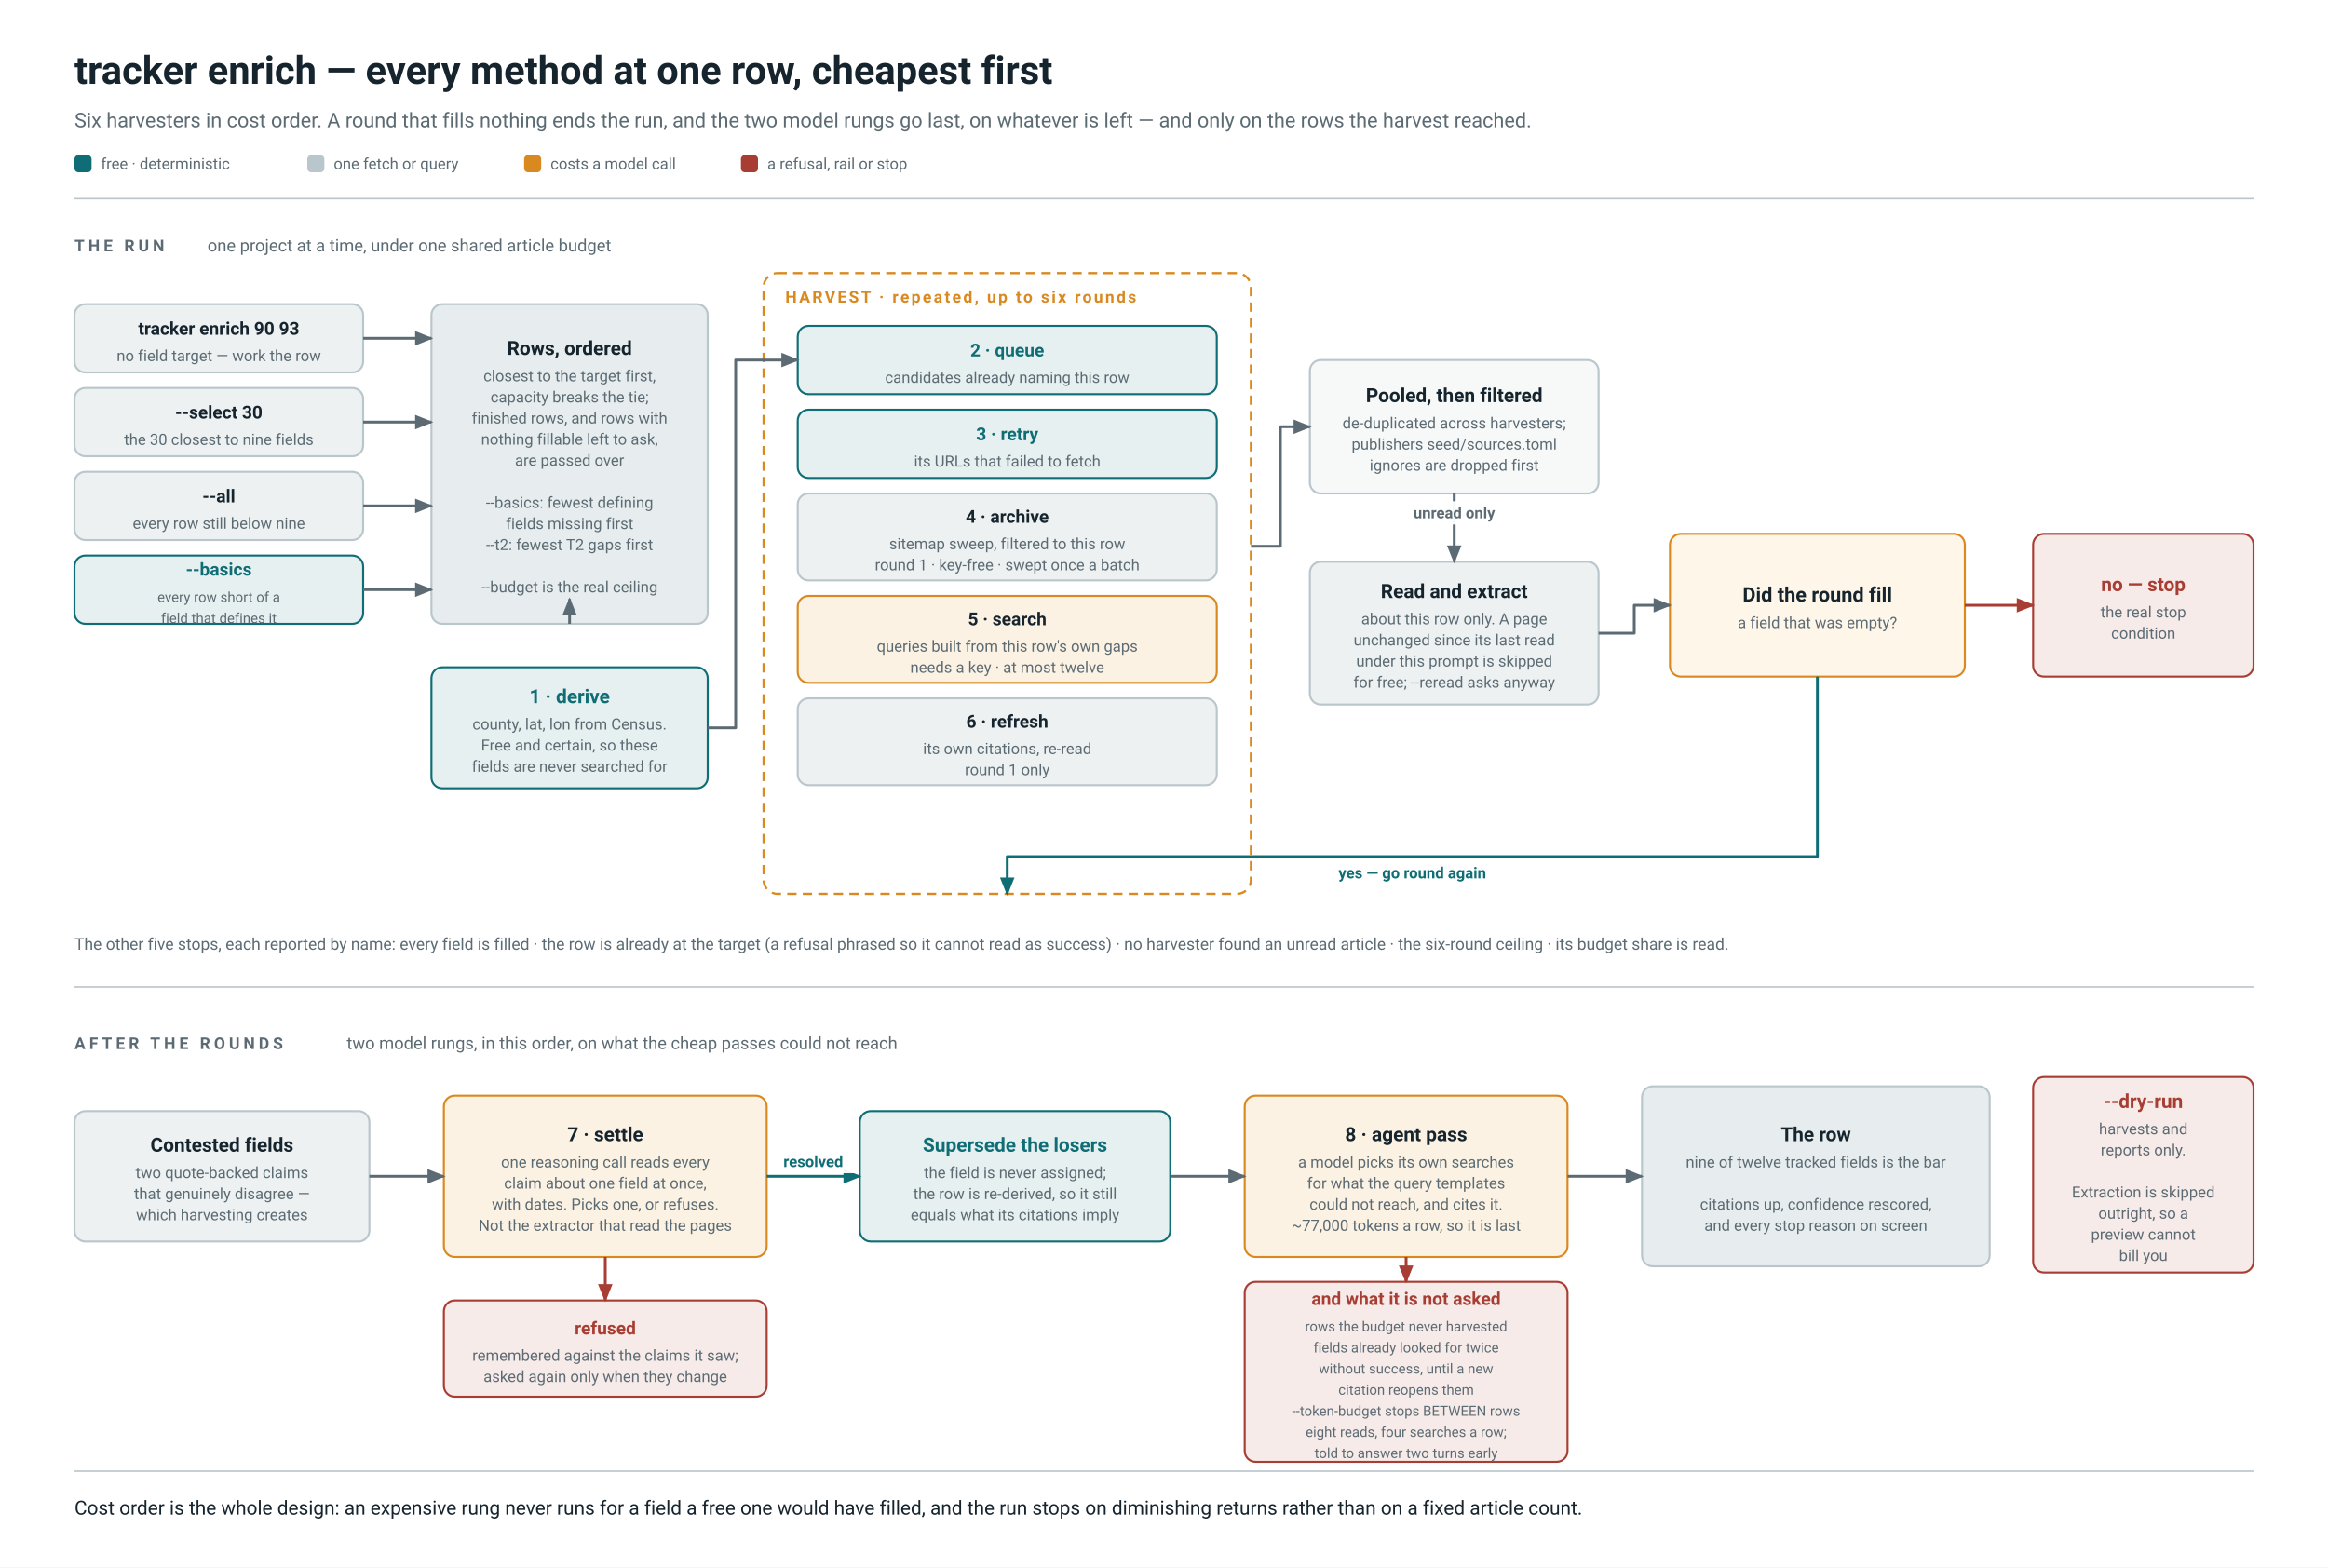
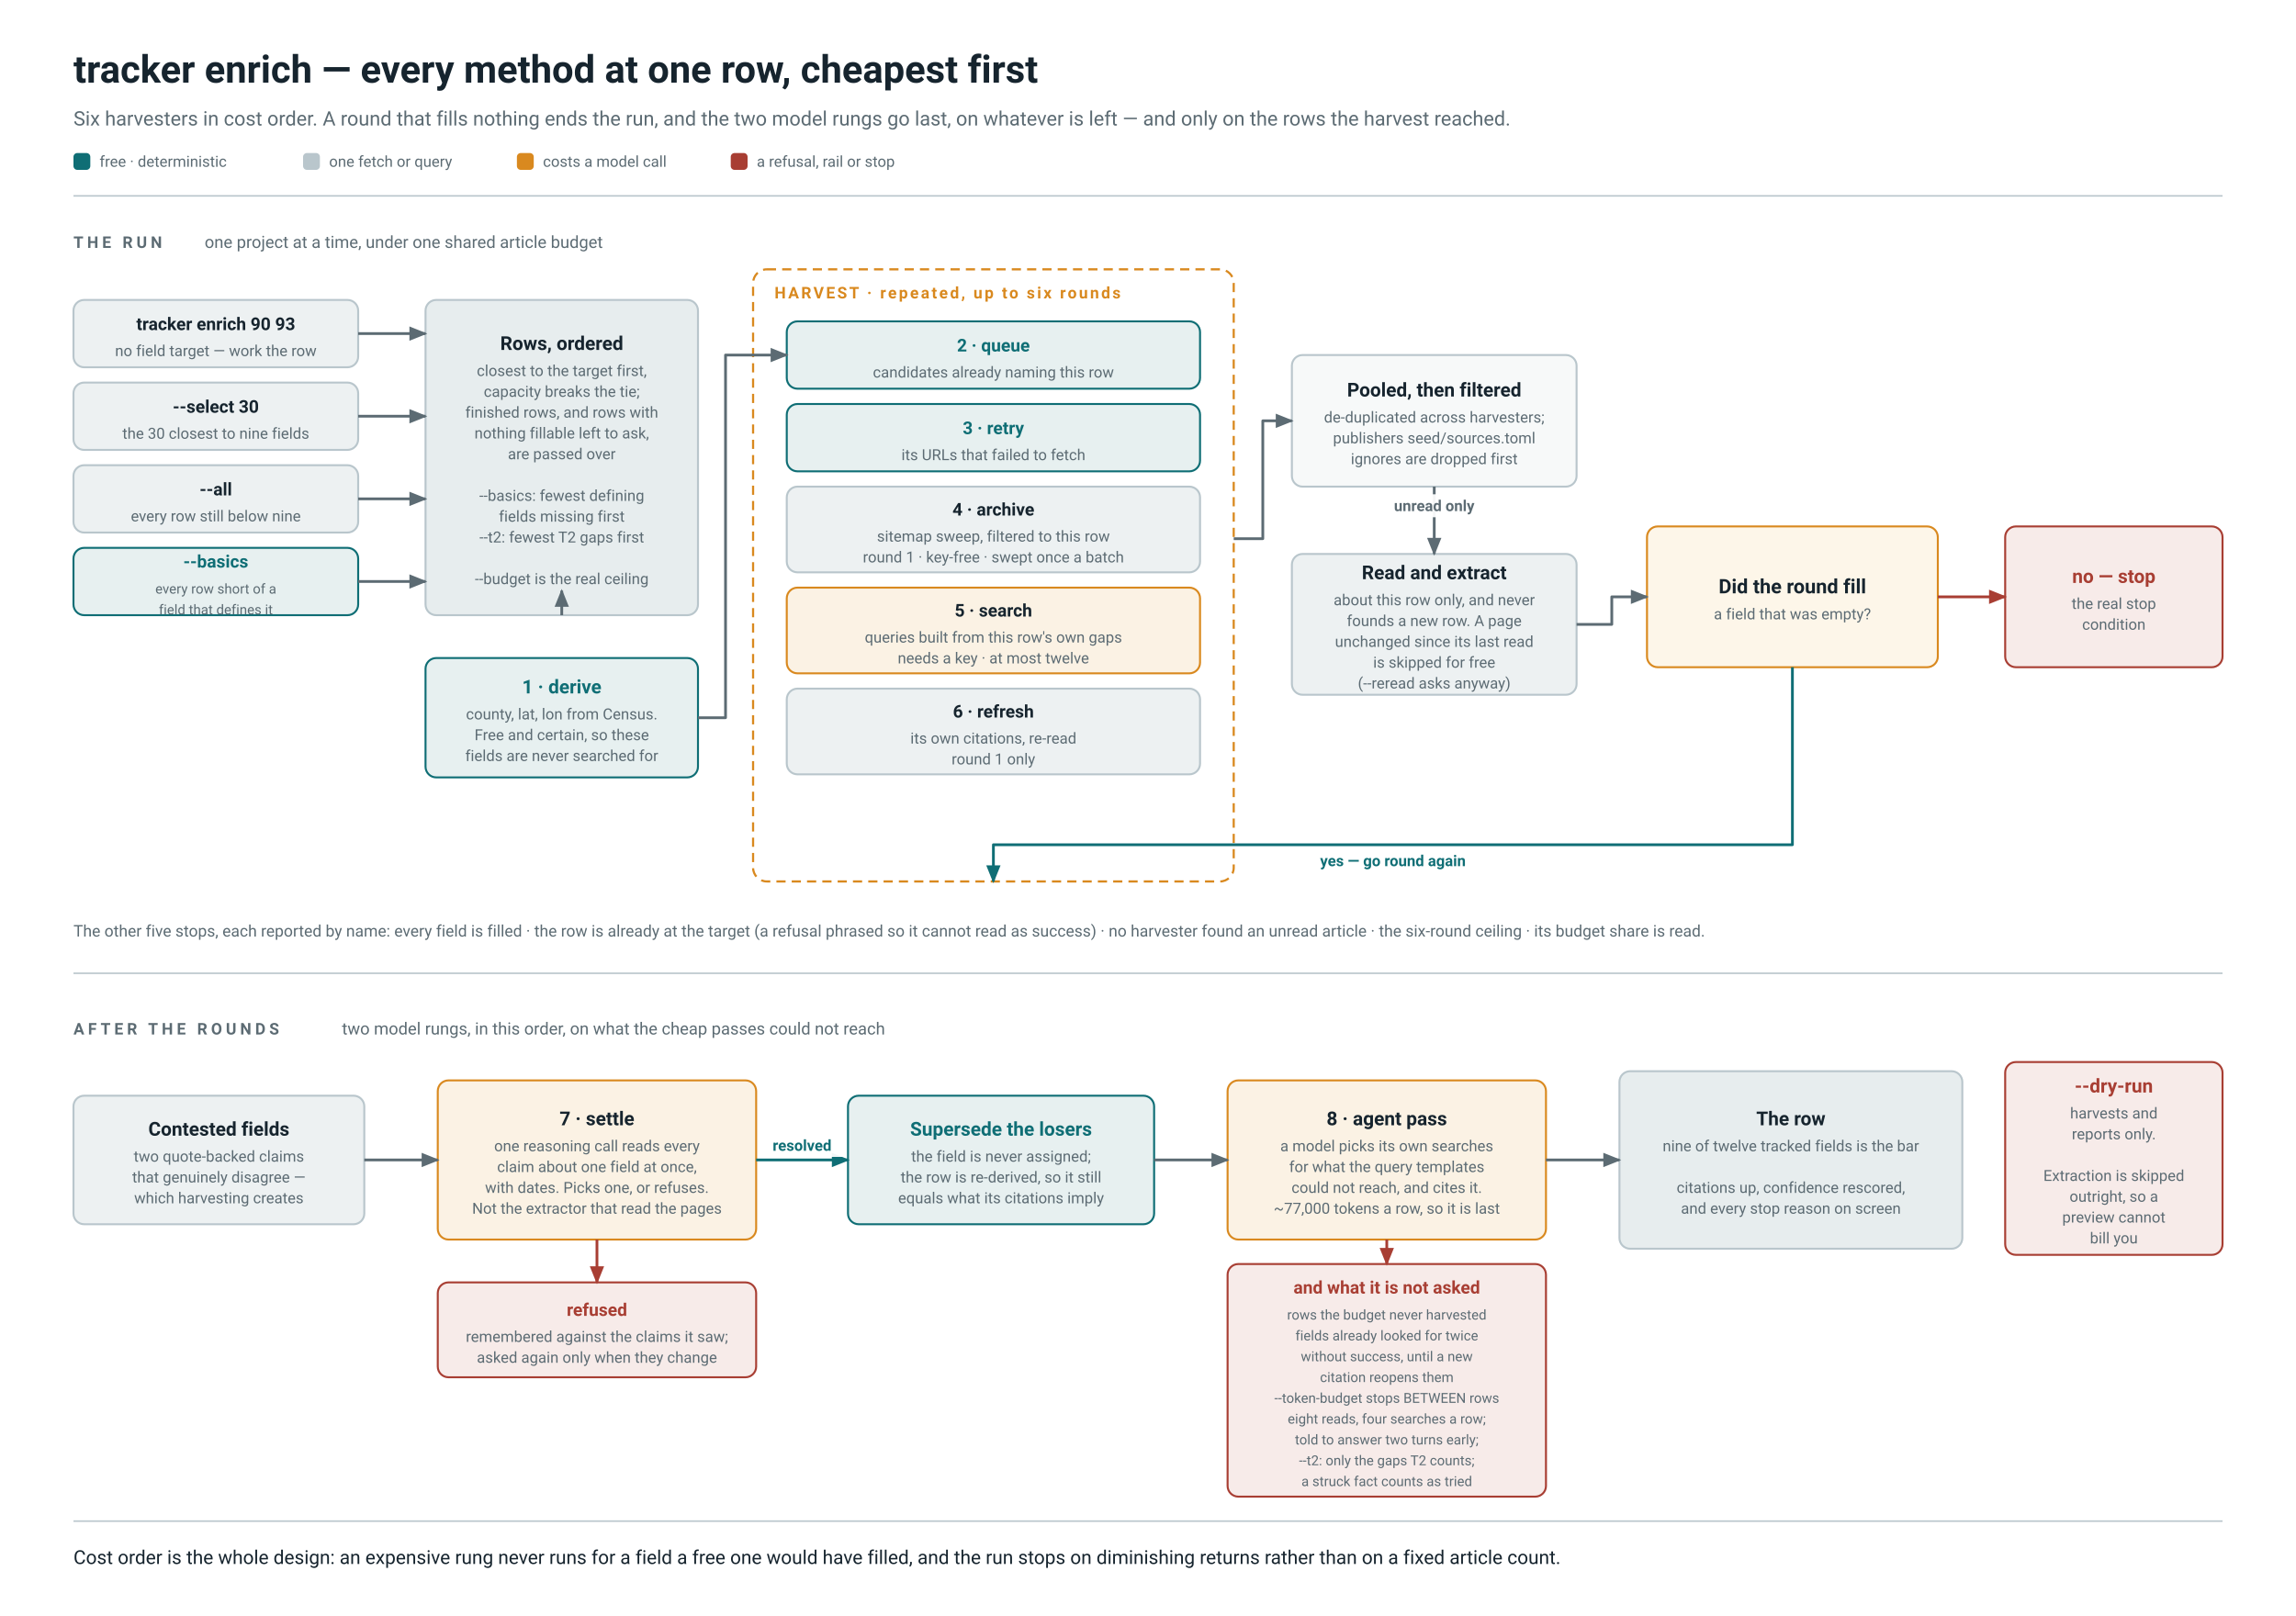
- <svg xmlns="http://www.w3.org/2000/svg" width="1500" height="1010" viewBox="0 0 1500 1010" font-family="system-ui,-apple-system,'Segoe UI',Roboto,'Helvetica Neue','DejaVu Sans',Arial,sans-serif">
+ <svg xmlns="http://www.w3.org/2000/svg" width="1500" height="1056" viewBox="0 0 1500 1056" font-family="system-ui,-apple-system,'Segoe UI',Roboto,'Helvetica Neue','DejaVu Sans',Arial,sans-serif">
  <defs>
    <marker id="a0F6E75" viewBox="0 0 10 10" refX="9" refY="5" markerWidth="6.5" markerHeight="6.5" orient="auto-start-reverse">
      <path d="M 0 1 L 10 5 L 0 9 z" fill="#0F6E75" />
    </marker>
    <marker id="a5C6B73" viewBox="0 0 10 10" refX="9" refY="5" markerWidth="6.5" markerHeight="6.5" orient="auto-start-reverse">
      <path d="M 0 1 L 10 5 L 0 9 z" fill="#5C6B73" />
    </marker>
    <marker id="aA83E33" viewBox="0 0 10 10" refX="9" refY="5" markerWidth="6.5" markerHeight="6.5" orient="auto-start-reverse">
      <path d="M 0 1 L 10 5 L 0 9 z" fill="#A83E33" />
    </marker>
  </defs>
-   <rect width="1500" height="1010" fill="#FFFFFF" />
+   <rect width="1500" height="1056" fill="#FFFFFF" />
  <g font-family="system-ui,-apple-system,'Segoe UI',Roboto,'Helvetica Neue','DejaVu Sans',Arial,sans-serif" xml:space="preserve">
    <text x="48.0" y="54.0" font-size="25" fill="#16242E" text-anchor="start" font-weight="700">tracker enrich — every method at one row, cheapest first</text>
    <text x="48.0" y="82.0" font-size="13" fill="#5C6B73" text-anchor="start">Six harvesters in cost order. A round that fills nothing ends the run, and the two model rungs go last, on whatever is left — and only on the rows the harvest reached.</text>
    <rect x="48.0" y="100.0" width="11" height="11" rx="2.5" fill="#0F6E75" />
    <text x="65.0" y="109.0" font-size="10" fill="#5C6B73" text-anchor="start">free · deterministic</text>
    <rect x="198.0" y="100.0" width="11" height="11" rx="2.5" fill="#B9C6CC" />
    <text x="215.0" y="109.0" font-size="10" fill="#5C6B73" text-anchor="start">one fetch or query</text>
    <rect x="337.7" y="100.0" width="11" height="11" rx="2.5" fill="#D9891F" />
    <text x="354.7" y="109.0" font-size="10" fill="#5C6B73" text-anchor="start">costs a model call</text>
    <rect x="477.4" y="100.0" width="11" height="11" rx="2.5" fill="#A83E33" />
    <text x="494.4" y="109.0" font-size="10" fill="#5C6B73" text-anchor="start">a refusal, rail or stop</text>
    <line x1="48" y1="128" x2="1452" y2="128" stroke="#B9C6CC" stroke-width="1" />
    <text x="48.0" y="162.0" font-size="10.5" fill="#5C6B73" text-anchor="start" font-weight="700" letter-spacing="2.4">THE RUN</text>
    <text x="133.7" y="162.0" font-size="11" fill="#5C6B73" text-anchor="start">one project at a time, under one shared article budget</text>
    <rect x="48.0" y="196.0" width="186.0" height="44.0" rx="7" fill="#EDF1F2" stroke="#B9C6CC" stroke-width="1.3" />
    <text x="141.0" y="215.7" font-size="11.5" fill="#16242E" text-anchor="middle" font-weight="700">tracker enrich 90 93</text>
    <text x="141.0" y="232.7" font-size="10" fill="#5C6B73" text-anchor="middle">no field target — work the row</text>
    <rect x="48.0" y="250.0" width="186.0" height="44.0" rx="7" fill="#EDF1F2" stroke="#B9C6CC" stroke-width="1.3" />
    <text x="141.0" y="269.7" font-size="11.5" fill="#16242E" text-anchor="middle" font-weight="700">--select 30</text>
    <text x="141.0" y="286.7" font-size="10" fill="#5C6B73" text-anchor="middle">the 30 closest to nine fields</text>
    <rect x="48.0" y="304.0" width="186.0" height="44.0" rx="7" fill="#EDF1F2" stroke="#B9C6CC" stroke-width="1.3" />
    <text x="141.0" y="323.7" font-size="11.5" fill="#16242E" text-anchor="middle" font-weight="700">--all</text>
    <text x="141.0" y="340.7" font-size="10" fill="#5C6B73" text-anchor="middle">every row still below nine</text>
    <rect x="48.0" y="358.0" width="186.0" height="44.0" rx="7" fill="#E7F0F0" stroke="#0F6E75" stroke-width="1.3" />
    <text x="141.0" y="370.9" font-size="11.5" fill="#0F6E75" text-anchor="middle" font-weight="700">--basics</text>
    <text x="141.0" y="387.9" font-size="9" fill="#5C6B73" text-anchor="middle">every row short of a</text>
    <text x="141.0" y="401.5" font-size="9" fill="#5C6B73" text-anchor="middle">field that defines it</text>
    <rect x="278.0" y="196.0" width="178.0" height="206.0" rx="7" fill="#E7EDEE" stroke="#B9C6CC" stroke-width="1.3" />
    <text x="367.0" y="228.7" font-size="12.5" fill="#16242E" text-anchor="middle" font-weight="700">Rows, ordered</text>
    <text x="367.0" y="245.7" font-size="10" fill="#5C6B73" text-anchor="middle">closest to the target first,</text>
    <text x="367.0" y="259.3" font-size="10" fill="#5C6B73" text-anchor="middle">capacity breaks the tie;</text>
    <text x="367.0" y="272.9" font-size="10" fill="#5C6B73" text-anchor="middle">finished rows, and rows with</text>
    <text x="367.0" y="286.5" font-size="10" fill="#5C6B73" text-anchor="middle">nothing fillable left to ask,</text>
    <text x="367.0" y="300.1" font-size="10" fill="#5C6B73" text-anchor="middle">are passed over</text>
    <text x="367.0" y="313.7" font-size="10" fill="#5C6B73" text-anchor="middle" />
    <text x="367.0" y="327.3" font-size="10" fill="#5C6B73" text-anchor="middle">--basics: fewest defining</text>
    <text x="367.0" y="340.9" font-size="10" fill="#5C6B73" text-anchor="middle">fields missing first</text>
    <text x="367.0" y="354.5" font-size="10" fill="#5C6B73" text-anchor="middle">--t2: fewest T2 gaps first</text>
    <text x="367.0" y="368.1" font-size="10" fill="#5C6B73" text-anchor="middle" />
    <text x="367.0" y="381.7" font-size="10" fill="#5C6B73" text-anchor="middle">--budget is the real ceiling</text>
    <polyline points="234.0,218.0 278.0,218.0" fill="none" stroke="#5C6B73" stroke-width="1.8" stroke-linejoin="round" marker-end="url(#a5C6B73)" />
    <polyline points="234.0,272.0 278.0,272.0" fill="none" stroke="#5C6B73" stroke-width="1.8" stroke-linejoin="round" marker-end="url(#a5C6B73)" />
    <polyline points="234.0,326.0 278.0,326.0" fill="none" stroke="#5C6B73" stroke-width="1.8" stroke-linejoin="round" marker-end="url(#a5C6B73)" />
    <polyline points="234.0,380.0 278.0,380.0" fill="none" stroke="#5C6B73" stroke-width="1.8" stroke-linejoin="round" marker-end="url(#a5C6B73)" />
    <rect x="278.0" y="430.0" width="178.0" height="78.0" rx="7" fill="#E7F0F0" stroke="#0F6E75" stroke-width="1.3" />
    <text x="367.0" y="453.1" font-size="12.5" fill="#0F6E75" text-anchor="middle" font-weight="700">1 · derive</text>
    <text x="367.0" y="470.1" font-size="10" fill="#5C6B73" text-anchor="middle">county, lat, lon from Census.</text>
    <text x="367.0" y="483.7" font-size="10" fill="#5C6B73" text-anchor="middle">Free and certain, so these</text>
    <text x="367.0" y="497.3" font-size="10" fill="#5C6B73" text-anchor="middle">fields are never searched for</text>
    <polyline points="367.0,402.0 367.0,386.0" fill="none" stroke="#5C6B73" stroke-width="1.8" stroke-linejoin="round" marker-end="url(#a5C6B73)" />
    <rect x="492.0" y="176.0" width="314.0" height="400.0" rx="9" fill="none" stroke="#D9891F" stroke-width="1.4" stroke-dasharray="6 4" />
    <text x="506.0" y="195.0" font-size="10.5" fill="#D9891F" text-anchor="start" font-weight="700" letter-spacing="1.4">HARVEST · repeated, up to six rounds</text>
    <rect x="514.0" y="210.0" width="270.0" height="44.0" rx="7" fill="#E7F0F0" stroke="#0F6E75" stroke-width="1.3" />
    <text x="649.0" y="229.7" font-size="11.5" fill="#0F6E75" text-anchor="middle" font-weight="700">2 · queue</text>
    <text x="649.0" y="246.7" font-size="10" fill="#5C6B73" text-anchor="middle">candidates already naming this row</text>
    <rect x="514.0" y="264.0" width="270.0" height="44.0" rx="7" fill="#E7F0F0" stroke="#0F6E75" stroke-width="1.3" />
    <text x="649.0" y="283.7" font-size="11.5" fill="#0F6E75" text-anchor="middle" font-weight="700">3 · retry</text>
    <text x="649.0" y="300.7" font-size="10" fill="#5C6B73" text-anchor="middle">its URLs that failed to fetch</text>
    <rect x="514.0" y="318.0" width="270.0" height="56.0" rx="7" fill="#EDF1F2" stroke="#B9C6CC" stroke-width="1.3" />
    <text x="649.0" y="336.9" font-size="11.5" fill="#16242E" text-anchor="middle" font-weight="700">4 · archive</text>
    <text x="649.0" y="353.9" font-size="10" fill="#5C6B73" text-anchor="middle">sitemap sweep, filtered to this row</text>
    <text x="649.0" y="367.5" font-size="10" fill="#5C6B73" text-anchor="middle">round 1 · key-free · swept once a batch</text>
    <rect x="514.0" y="384.0" width="270.0" height="56.0" rx="7" fill="#FBF2E4" stroke="#D9891F" stroke-width="1.3" />
    <text x="649.0" y="402.9" font-size="11.5" fill="#16242E" text-anchor="middle" font-weight="700">5 · search</text>
    <text x="649.0" y="419.9" font-size="10" fill="#5C6B73" text-anchor="middle">queries built from this row's own gaps</text>
    <text x="649.0" y="433.5" font-size="10" fill="#5C6B73" text-anchor="middle">needs a key · at most twelve</text>
    <rect x="514.0" y="450.0" width="270.0" height="56.0" rx="7" fill="#EDF1F2" stroke="#B9C6CC" stroke-width="1.3" />
    <text x="649.0" y="468.9" font-size="11.5" fill="#16242E" text-anchor="middle" font-weight="700">6 · refresh</text>
    <text x="649.0" y="485.9" font-size="10" fill="#5C6B73" text-anchor="middle">its own citations, re-read</text>
    <text x="649.0" y="499.5" font-size="10" fill="#5C6B73" text-anchor="middle">round 1 only</text>
    <polyline points="456.0,469.0 474.0,469.0 474.0,232.0 514.0,232.0" fill="none" stroke="#5C6B73" stroke-width="1.8" stroke-linejoin="round" marker-end="url(#a5C6B73)" />
    <rect x="844.0" y="232.0" width="186.0" height="86.0" rx="7" fill="#F7F9F9" stroke="#B9C6CC" stroke-width="1.3" />
    <text x="937.0" y="259.1" font-size="12.5" fill="#16242E" text-anchor="middle" font-weight="700">Pooled, then filtered</text>
    <text x="937.0" y="276.1" font-size="10" fill="#5C6B73" text-anchor="middle">de-duplicated across harvesters;</text>
    <text x="937.0" y="289.7" font-size="10" fill="#5C6B73" text-anchor="middle">publishers seed/sources.toml</text>
    <text x="937.0" y="303.3" font-size="10" fill="#5C6B73" text-anchor="middle">ignores are dropped first</text>
    <rect x="844.0" y="362.0" width="186.0" height="92.0" rx="7" fill="#EDF1F2" stroke="#B9C6CC" stroke-width="1.3" />
-     <text x="937.0" y="385.3" font-size="12.5" fill="#16242E" text-anchor="middle" font-weight="700">Read and extract</text>
-     <text x="937.0" y="402.3" font-size="10" fill="#5C6B73" text-anchor="middle">about this row only. A page</text>
-     <text x="937.0" y="415.9" font-size="10" fill="#5C6B73" text-anchor="middle">unchanged since its last read</text>
-     <text x="937.0" y="429.5" font-size="10" fill="#5C6B73" text-anchor="middle">under this prompt is skipped</text>
-     <text x="937.0" y="443.1" font-size="10" fill="#5C6B73" text-anchor="middle">for free; --reread asks anyway</text>
+     <text x="937.0" y="378.5" font-size="12.5" fill="#16242E" text-anchor="middle" font-weight="700">Read and extract</text>
+     <text x="937.0" y="395.5" font-size="10" fill="#5C6B73" text-anchor="middle">about this row only, and never</text>
+     <text x="937.0" y="409.1" font-size="10" fill="#5C6B73" text-anchor="middle">founds a new row. A page</text>
+     <text x="937.0" y="422.7" font-size="10" fill="#5C6B73" text-anchor="middle">unchanged since its last read</text>
+     <text x="937.0" y="436.3" font-size="10" fill="#5C6B73" text-anchor="middle">is skipped for free</text>
+     <text x="937.0" y="449.9" font-size="10" fill="#5C6B73" text-anchor="middle">(--reread asks anyway)</text>
    <polyline points="806.0,352.0 825.0,352.0 825.0,275.0 844.0,275.0" fill="none" stroke="#5C6B73" stroke-width="1.8" stroke-linejoin="round" marker-end="url(#a5C6B73)" />
    <polyline points="937.0,318.0 937.0,362.0" fill="none" stroke="#5C6B73" stroke-width="1.8" stroke-linejoin="round" marker-end="url(#a5C6B73)" />
    <rect x="900.9" y="323.0" width="72.1" height="15" fill="#FFFFFF" opacity="0.94" />
    <text x="937.0" y="334.0" font-size="10" fill="#5C6B73" text-anchor="middle" font-weight="700">unread only</text>
    <rect x="1076.0" y="344.0" width="190.0" height="92.0" rx="7" fill="#FDF6E9" stroke="#D9891F" stroke-width="1.3" />
    <text x="1171.0" y="387.7" font-size="13" fill="#16242E" text-anchor="middle" font-weight="700">Did the round fill</text>
    <text x="1171.0" y="404.7" font-size="10" fill="#5C6B73" text-anchor="middle">a field that was empty?</text>
    <polyline points="1030.0,408.0 1053.0,408.0 1053.0,390.0 1076.0,390.0" fill="none" stroke="#5C6B73" stroke-width="1.8" stroke-linejoin="round" marker-end="url(#a5C6B73)" />
    <rect x="1310.0" y="344.0" width="142.0" height="92.0" rx="7" fill="#F7EBE9" stroke="#A83E33" stroke-width="1.3" />
    <text x="1381.0" y="380.9" font-size="12.5" fill="#A83E33" text-anchor="middle" font-weight="700">no — stop</text>
    <text x="1381.0" y="397.9" font-size="10" fill="#5C6B73" text-anchor="middle">the real stop</text>
    <text x="1381.0" y="411.5" font-size="10" fill="#5C6B73" text-anchor="middle">condition</text>
    <polyline points="1266.0,390.0 1310.0,390.0" fill="none" stroke="#A83E33" stroke-width="1.8" stroke-linejoin="round" marker-end="url(#aA83E33)" />
    <polyline points="1171.0,436.0 1171.0,552.0 649.0,552.0 649.0,576.0" fill="none" stroke="#0F6E75" stroke-width="1.8" stroke-linejoin="round" marker-end="url(#a0F6E75)" />
    <rect x="848.5" y="555.0" width="123.0" height="15" fill="#FFFFFF" opacity="0.94" />
    <text x="910.0" y="566.0" font-size="10" fill="#0F6E75" text-anchor="middle" font-weight="700">yes — go round again</text>
    <text x="48.0" y="612.0" font-size="10.5" fill="#5C6B73" text-anchor="start">The other five stops, each reported by name: every field is filled · the row is already at the target (a refusal phrased so it cannot read as success) · no harvester found an unread article · the six-round ceiling · its budget share is read.</text>
    <line x1="48" y1="636" x2="1452" y2="636" stroke="#B9C6CC" stroke-width="1" />
    <text x="48.0" y="676.0" font-size="10.5" fill="#5C6B73" text-anchor="start" font-weight="700" letter-spacing="2.4">AFTER THE ROUNDS</text>
    <text x="223.4" y="676.0" font-size="11" fill="#5C6B73" text-anchor="start">two model rungs, in this order, on what the cheap passes could not reach</text>
    <rect x="48.0" y="716.0" width="190.0" height="84.0" rx="7" fill="#EDF1F2" stroke="#B9C6CC" stroke-width="1.3" />
    <text x="143.0" y="742.1" font-size="12.5" fill="#16242E" text-anchor="middle" font-weight="700">Contested fields</text>
    <text x="143.0" y="759.1" font-size="10" fill="#5C6B73" text-anchor="middle">two quote-backed claims</text>
    <text x="143.0" y="772.7" font-size="10" fill="#5C6B73" text-anchor="middle">that genuinely disagree —</text>
    <text x="143.0" y="786.3" font-size="10" fill="#5C6B73" text-anchor="middle">which harvesting creates</text>
    <rect x="286.0" y="706.0" width="208.0" height="104.0" rx="7" fill="#FBF2E4" stroke="#D9891F" stroke-width="1.3" />
    <text x="390.0" y="735.3" font-size="12.5" fill="#16242E" text-anchor="middle" font-weight="700">7 · settle</text>
    <text x="390.0" y="752.3" font-size="10" fill="#5C6B73" text-anchor="middle">one reasoning call reads every</text>
    <text x="390.0" y="765.9" font-size="10" fill="#5C6B73" text-anchor="middle">claim about one field at once,</text>
    <text x="390.0" y="779.5" font-size="10" fill="#5C6B73" text-anchor="middle">with dates. Picks one, or refuses.</text>
    <text x="390.0" y="793.1" font-size="10" fill="#5C6B73" text-anchor="middle">Not the extractor that read the pages</text>
    <polyline points="238.0,758.0 286.0,758.0" fill="none" stroke="#5C6B73" stroke-width="1.8" stroke-linejoin="round" marker-end="url(#a5C6B73)" />
    <rect x="554.0" y="716.0" width="200.0" height="84.0" rx="7" fill="#E7F0F0" stroke="#0F6E75" stroke-width="1.3" />
    <text x="654.0" y="742.1" font-size="12.5" fill="#0F6E75" text-anchor="middle" font-weight="700">Supersede the losers</text>
    <text x="654.0" y="759.1" font-size="10" fill="#5C6B73" text-anchor="middle">the field is never assigned;</text>
    <text x="654.0" y="772.7" font-size="10" fill="#5C6B73" text-anchor="middle">the row is re-derived, so it still</text>
    <text x="654.0" y="786.3" font-size="10" fill="#5C6B73" text-anchor="middle">equals what its citations imply</text>
    <polyline points="494.0,758.0 554.0,758.0" fill="none" stroke="#0F6E75" stroke-width="1.8" stroke-linejoin="round" marker-end="url(#a0F6E75)" />
    <rect x="496.4" y="741.0" width="55.2" height="15" fill="#FFFFFF" opacity="0.94" />
    <text x="524.0" y="752.0" font-size="10" fill="#0F6E75" text-anchor="middle" font-weight="700">resolved</text>
    <rect x="286.0" y="838.0" width="208.0" height="62.0" rx="7" fill="#F7EBE9" stroke="#A83E33" stroke-width="1.3" />
    <text x="390.0" y="859.9" font-size="11.5" fill="#A83E33" text-anchor="middle" font-weight="700">refused</text>
    <text x="390.0" y="876.9" font-size="10" fill="#5C6B73" text-anchor="middle">remembered against the claims it saw;</text>
    <text x="390.0" y="890.5" font-size="10" fill="#5C6B73" text-anchor="middle">asked again only when they change</text>
    <polyline points="390.0,810.0 390.0,838.0" fill="none" stroke="#A83E33" stroke-width="1.8" stroke-linejoin="round" marker-end="url(#aA83E33)" />
    <rect x="802.0" y="706.0" width="208.0" height="104.0" rx="7" fill="#FBF2E4" stroke="#D9891F" stroke-width="1.3" />
    <text x="906.0" y="735.3" font-size="12.5" fill="#16242E" text-anchor="middle" font-weight="700">8 · agent pass</text>
    <text x="906.0" y="752.3" font-size="10" fill="#5C6B73" text-anchor="middle">a model picks its own searches</text>
    <text x="906.0" y="765.9" font-size="10" fill="#5C6B73" text-anchor="middle">for what the query templates</text>
    <text x="906.0" y="779.5" font-size="10" fill="#5C6B73" text-anchor="middle">could not reach, and cites it.</text>
    <text x="906.0" y="793.1" font-size="10" fill="#5C6B73" text-anchor="middle">~77,000 tokens a row, so it is last</text>
    <polyline points="754.0,758.0 802.0,758.0" fill="none" stroke="#5C6B73" stroke-width="1.8" stroke-linejoin="round" marker-end="url(#a5C6B73)" />
-     <rect x="802.0" y="826.0" width="208.0" height="116.0" rx="7" fill="#F7EBE9" stroke="#A83E33" stroke-width="1.3" />
-     <text x="906.0" y="840.9" font-size="11.5" fill="#A83E33" text-anchor="middle" font-weight="700">and what it is not asked</text>
-     <text x="906.0" y="857.9" font-size="9" fill="#5C6B73" text-anchor="middle">rows the budget never harvested</text>
-     <text x="906.0" y="871.5" font-size="9" fill="#5C6B73" text-anchor="middle">fields already looked for twice</text>
-     <text x="906.0" y="885.1" font-size="9" fill="#5C6B73" text-anchor="middle">without success, until a new</text>
-     <text x="906.0" y="898.7" font-size="9" fill="#5C6B73" text-anchor="middle">citation reopens them</text>
-     <text x="906.0" y="912.3" font-size="9" fill="#5C6B73" text-anchor="middle">--token-budget stops BETWEEN rows</text>
-     <text x="906.0" y="925.9" font-size="9" fill="#5C6B73" text-anchor="middle">eight reads, four searches a row;</text>
-     <text x="906.0" y="939.5" font-size="9" fill="#5C6B73" text-anchor="middle">told to answer two turns early</text>
+     <rect x="802.0" y="826.0" width="208.0" height="152.0" rx="7" fill="#F7EBE9" stroke="#A83E33" stroke-width="1.3" />
+     <text x="906.0" y="845.3" font-size="11.5" fill="#A83E33" text-anchor="middle" font-weight="700">and what it is not asked</text>
+     <text x="906.0" y="862.3" font-size="9" fill="#5C6B73" text-anchor="middle">rows the budget never harvested</text>
+     <text x="906.0" y="875.9" font-size="9" fill="#5C6B73" text-anchor="middle">fields already looked for twice</text>
+     <text x="906.0" y="889.5" font-size="9" fill="#5C6B73" text-anchor="middle">without success, until a new</text>
+     <text x="906.0" y="903.1" font-size="9" fill="#5C6B73" text-anchor="middle">citation reopens them</text>
+     <text x="906.0" y="916.7" font-size="9" fill="#5C6B73" text-anchor="middle">--token-budget stops BETWEEN rows</text>
+     <text x="906.0" y="930.3" font-size="9" fill="#5C6B73" text-anchor="middle">eight reads, four searches a row;</text>
+     <text x="906.0" y="943.9" font-size="9" fill="#5C6B73" text-anchor="middle">told to answer two turns early;</text>
+     <text x="906.0" y="957.5" font-size="9" fill="#5C6B73" text-anchor="middle">--t2: only the gaps T2 counts;</text>
+     <text x="906.0" y="971.1" font-size="9" fill="#5C6B73" text-anchor="middle">a struck fact counts as tried</text>
    <polyline points="906.0,810.0 906.0,826.0" fill="none" stroke="#A83E33" stroke-width="1.8" stroke-linejoin="round" marker-end="url(#aA83E33)" />
    <rect x="1058.0" y="700.0" width="224.0" height="116.0" rx="7" fill="#E7EDEE" stroke="#B9C6CC" stroke-width="1.3" />
    <text x="1170.0" y="735.3" font-size="12.5" fill="#16242E" text-anchor="middle" font-weight="700">The row</text>
    <text x="1170.0" y="752.3" font-size="10" fill="#5C6B73" text-anchor="middle">nine of twelve tracked fields is the bar</text>
    <text x="1170.0" y="765.9" font-size="10" fill="#5C6B73" text-anchor="middle" />
    <text x="1170.0" y="779.5" font-size="10" fill="#5C6B73" text-anchor="middle">citations up, confidence rescored,</text>
    <text x="1170.0" y="793.1" font-size="10" fill="#5C6B73" text-anchor="middle">and every stop reason on screen</text>
    <polyline points="1010.0,758.0 1058.0,758.0" fill="none" stroke="#5C6B73" stroke-width="1.8" stroke-linejoin="round" marker-end="url(#a5C6B73)" />
    <rect x="1310.0" y="694.0" width="142.0" height="126.0" rx="7" fill="#F7EBE9" stroke="#A83E33" stroke-width="1.3" />
    <text x="1381.0" y="713.9" font-size="12.5" fill="#A83E33" text-anchor="middle" font-weight="700">--dry-run</text>
    <text x="1381.0" y="730.9" font-size="10" fill="#5C6B73" text-anchor="middle">harvests and</text>
    <text x="1381.0" y="744.5" font-size="10" fill="#5C6B73" text-anchor="middle">reports only.</text>
    <text x="1381.0" y="758.1" font-size="10" fill="#5C6B73" text-anchor="middle" />
    <text x="1381.0" y="771.7" font-size="10" fill="#5C6B73" text-anchor="middle">Extraction is skipped</text>
    <text x="1381.0" y="785.3" font-size="10" fill="#5C6B73" text-anchor="middle">outright, so a</text>
    <text x="1381.0" y="798.9" font-size="10" fill="#5C6B73" text-anchor="middle">preview cannot</text>
    <text x="1381.0" y="812.5" font-size="10" fill="#5C6B73" text-anchor="middle">bill you</text>
-     <line x1="48" y1="948" x2="1452" y2="948" stroke="#B9C6CC" stroke-width="1" />
-     <text x="48.0" y="976.0" font-size="12.5" fill="#16242E" text-anchor="start">Cost order is the whole design: an expensive rung never runs for a field a free one would have filled, and the run stops on diminishing returns rather than on a fixed article count.</text>
+     <line x1="48" y1="994" x2="1452" y2="994" stroke="#B9C6CC" stroke-width="1" />
+     <text x="48.0" y="1022.0" font-size="12.5" fill="#16242E" text-anchor="start">Cost order is the whole design: an expensive rung never runs for a field a free one would have filled, and the run stops on diminishing returns rather than on a fixed article count.</text>
  </g>
</svg>
